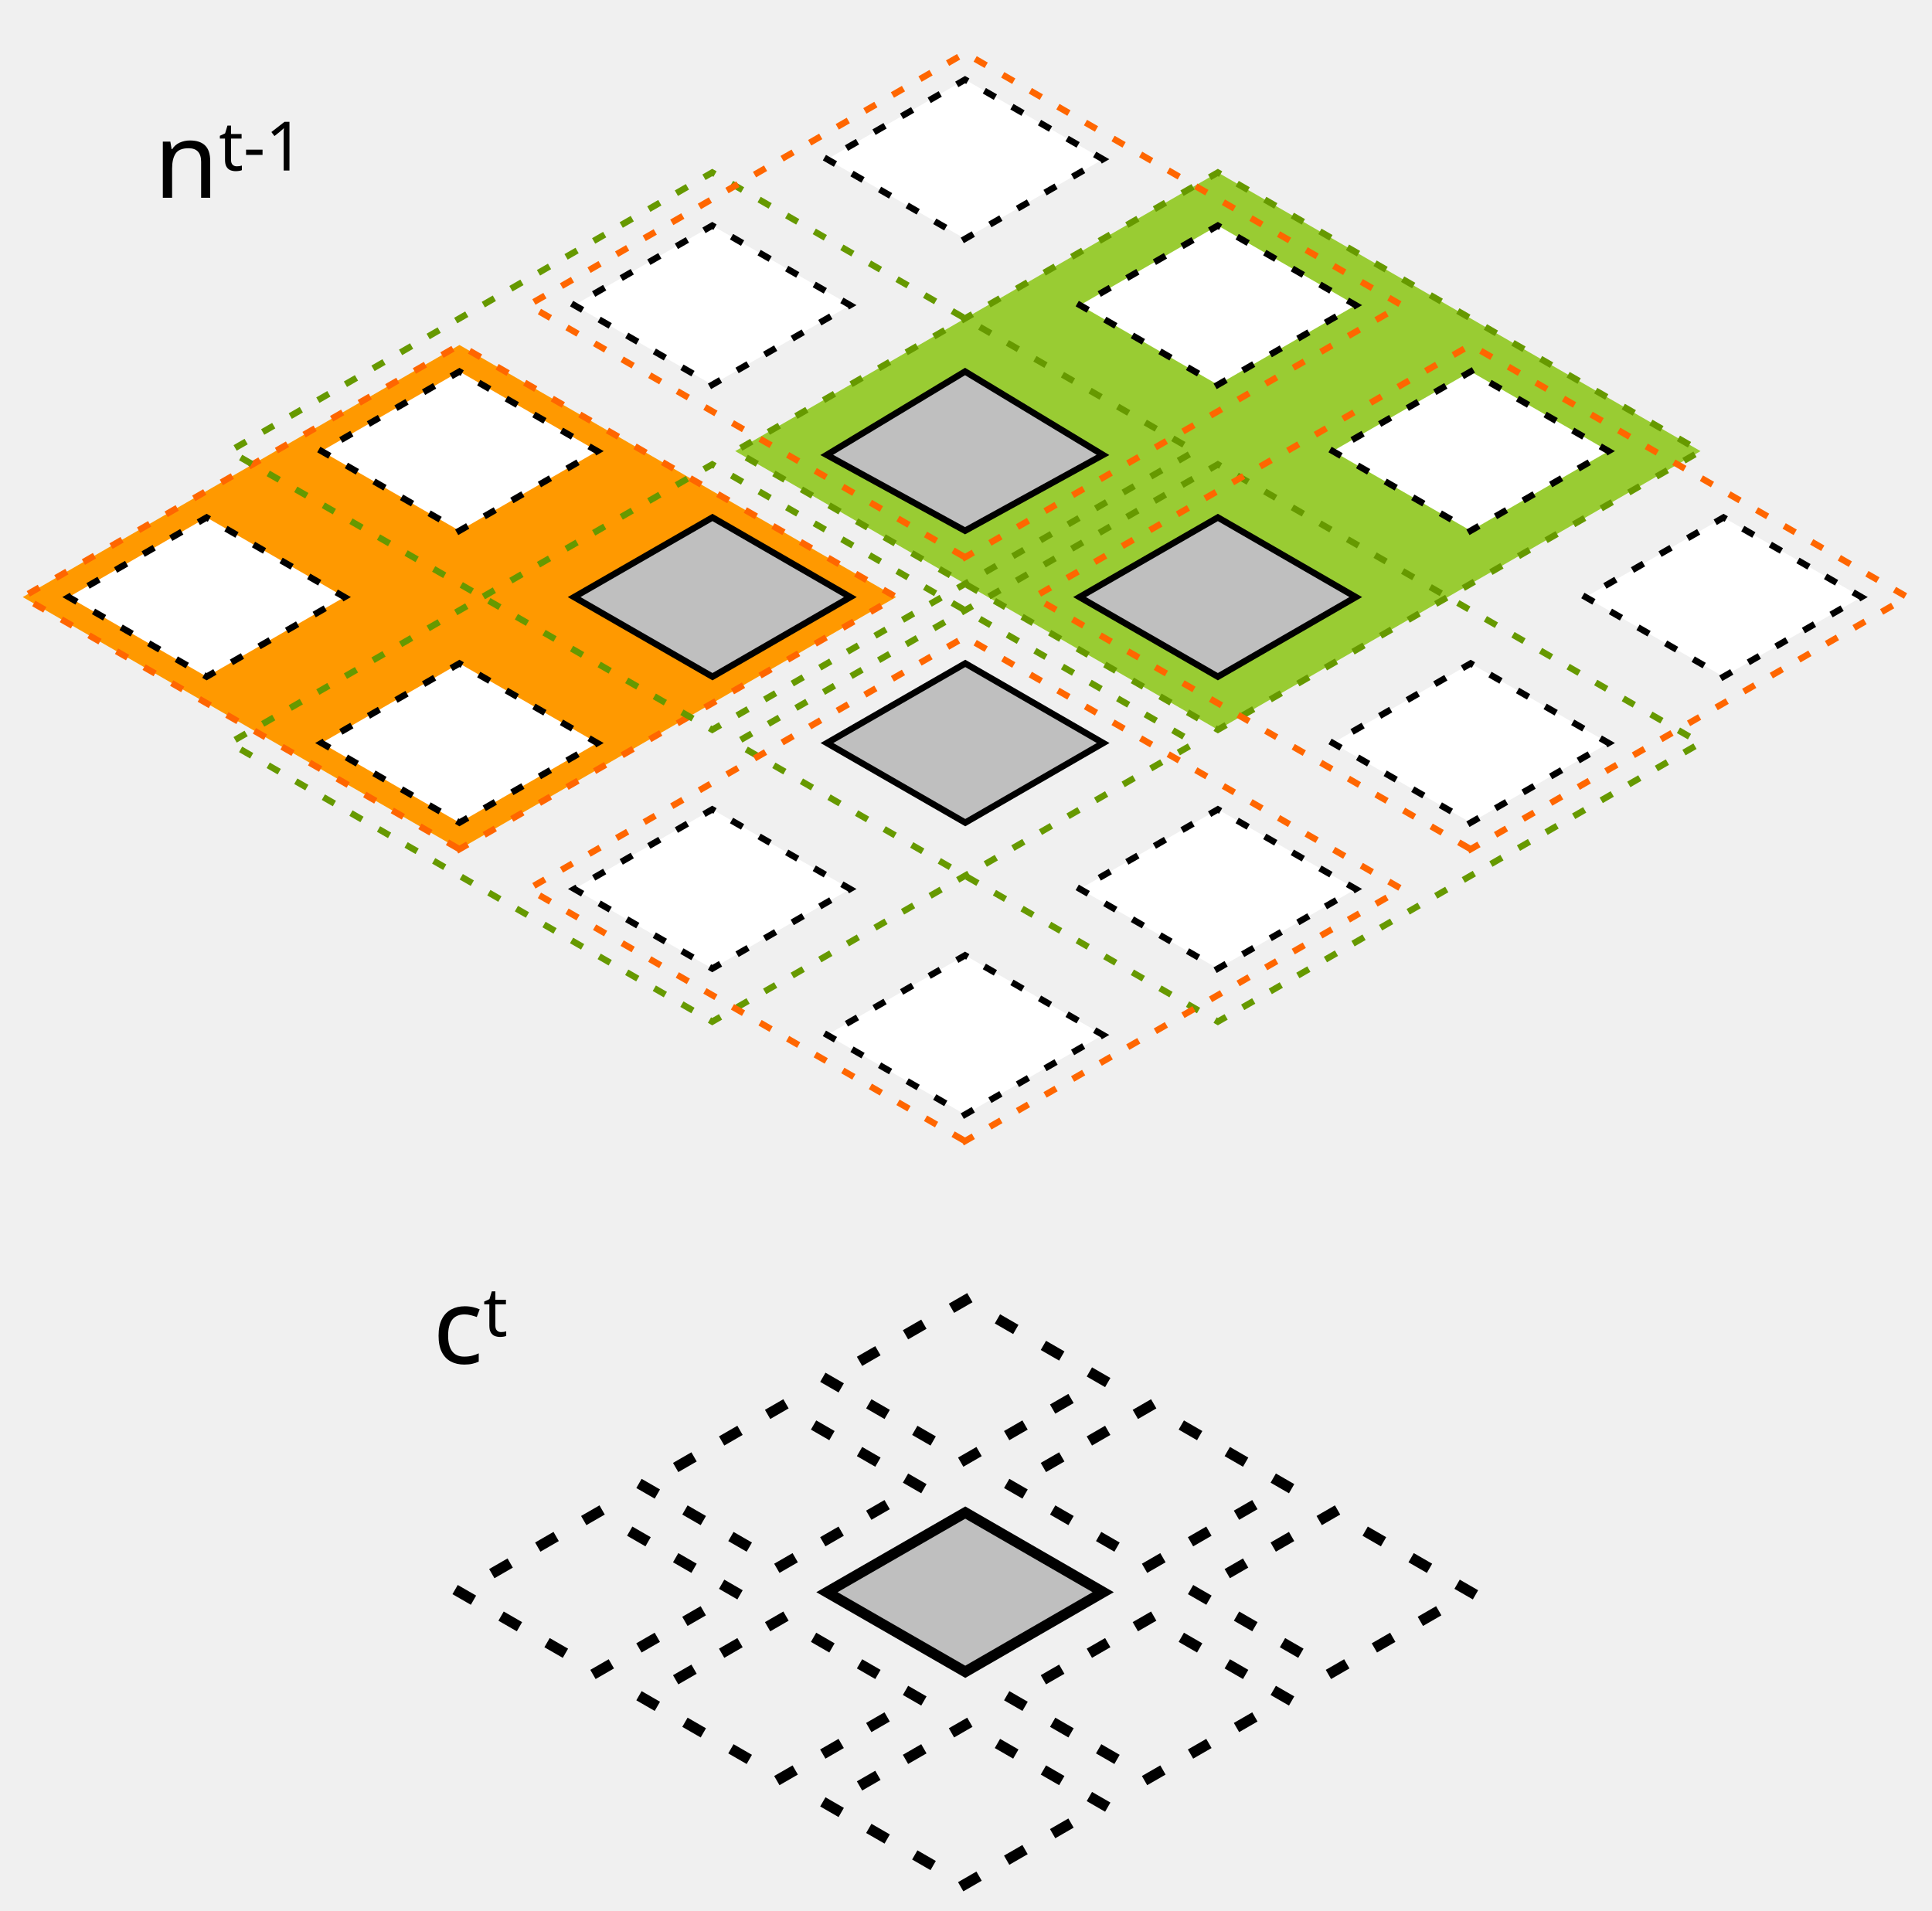
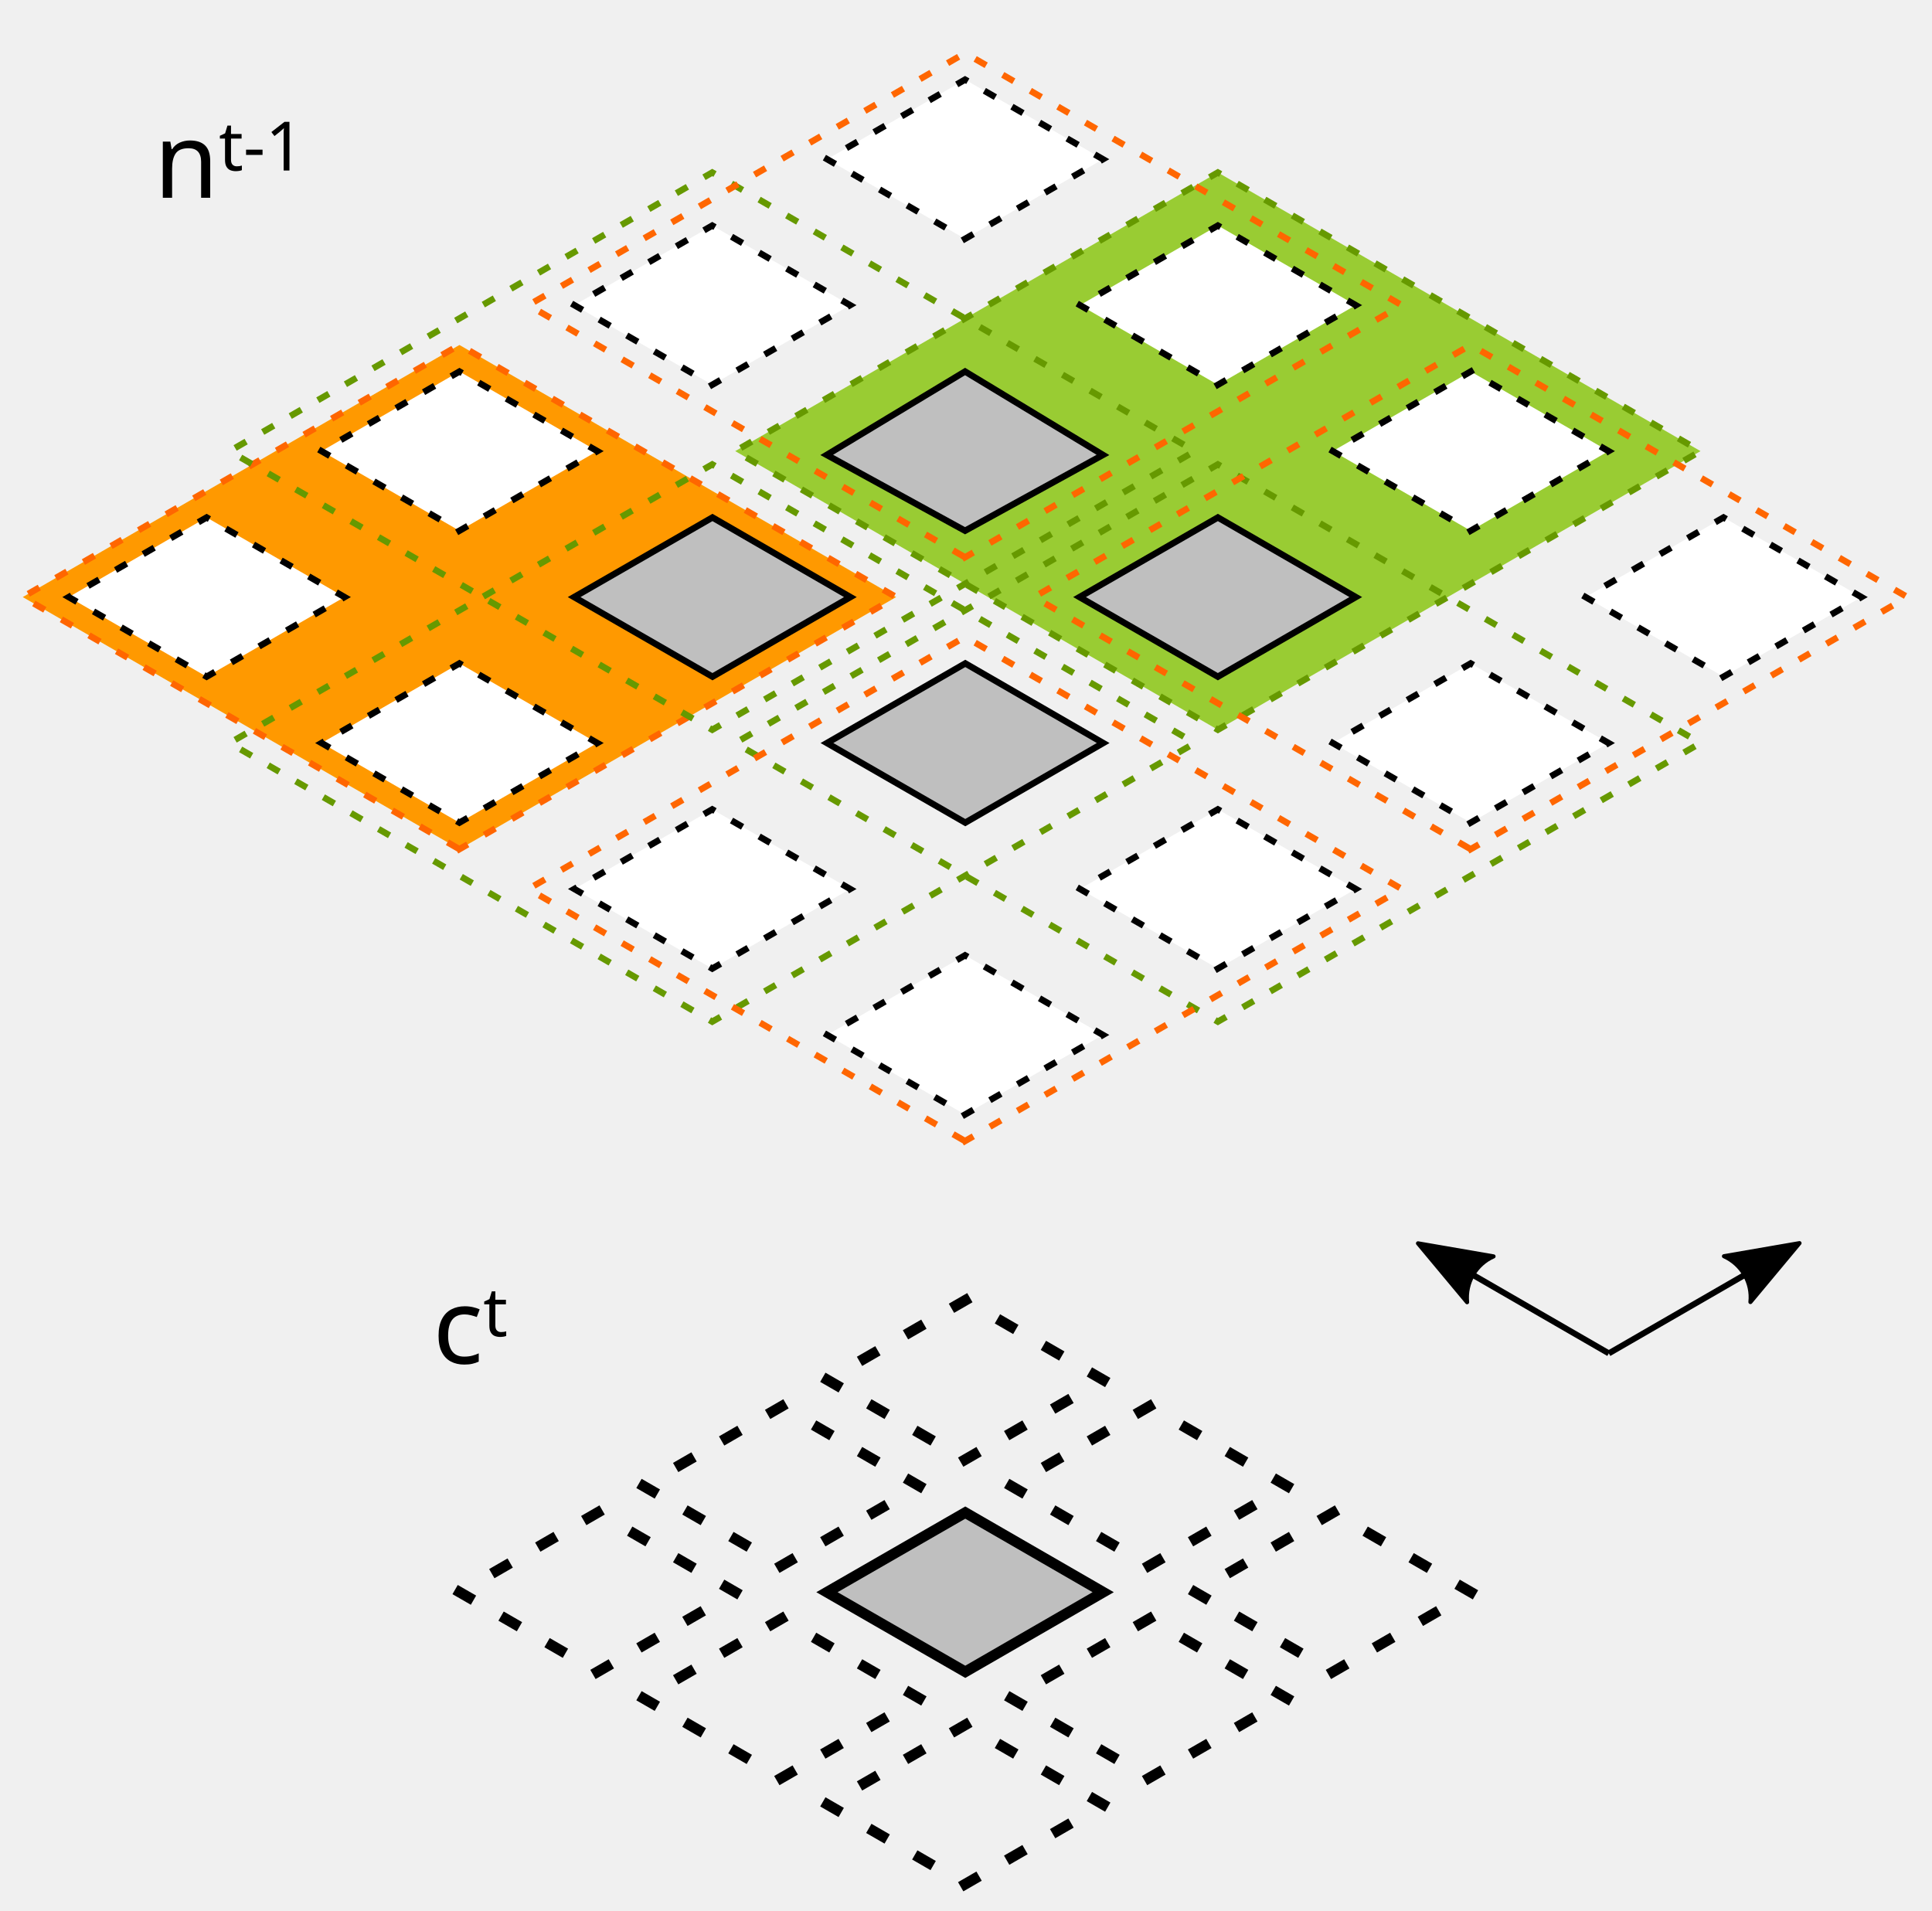
<svg xmlns="http://www.w3.org/2000/svg" width="91mm" height="90mm" viewBox="0 0 322.441 318.898" id="svg4174" version="1.1">
  <defs id="defs4176">
    <marker orient="auto" refY="0" refX="0" id="Arrow2Lend-0" style="overflow:visible">
      <path id="path4451-8" style="fill:#000000;fill-opacity:1;fill-rule:evenodd;stroke:#000000;stroke-width:0.625;stroke-linejoin:round;stroke-opacity:1" d="M 8.719,4.034 -2.207,0.016 8.719,-4.002 c -1.745,2.372 -1.735,5.617 -6e-7,8.035 z" transform="matrix(-1.1,0,0,-1.1,-1.1,0)" />
    </marker>
    <marker orient="auto" refY="0" refX="0" id="Arrow2Lend" style="overflow:visible">
      <path id="path4451" style="fill:#000000;fill-opacity:1;fill-rule:evenodd;stroke:#000000;stroke-width:0.625;stroke-linejoin:round;stroke-opacity:1" d="M 8.719,4.034 -2.207,0.016 8.719,-4.002 c -1.745,2.372 -1.735,5.617 -6e-7,8.035 z" transform="matrix(-1.1,0,0,-1.1,-1.1,0)" />
+     </marker>
+     <marker orient="auto" refY="0" refX="0" id="Arrow2Mend-2-6-1" style="overflow:visible">
+       <path id="path4450-84-2-3" style="fill:#669900;fill-opacity:1;fill-rule:evenodd;stroke:#669900;stroke-width:0.625;stroke-linejoin:round;stroke-opacity:1" d="M 8.719,4.034 -2.207,0.016 8.719,-4.002 c -1.745,2.372 -1.735,5.617 -6e-7,8.035 z" transform="scale(-0.6,-0.6)" />
+     </marker>
+     <marker orient="auto" refY="0" refX="0" id="Arrow2Mend-2-6-1-4" style="overflow:visible">
+       <path id="path4450-84-2-3-6" style="fill:#669900;fill-opacity:1;fill-rule:evenodd;stroke:#669900;stroke-width:0.625;stroke-linejoin:round;stroke-opacity:1" d="M 8.719,4.034 -2.207,0.016 8.719,-4.002 c -1.745,2.372 -1.735,5.617 -6e-7,8.035 z" transform="scale(-0.6,-0.6)" />
+     </marker>
+     <marker orient="auto" refY="0" refX="0" id="Arrow2Mend-2-6-1-47" style="overflow:visible">
+       <path id="path4450-84-2-3-7" style="fill:#669900;fill-opacity:1;fill-rule:evenodd;stroke:#669900;stroke-width:0.625;stroke-linejoin:round;stroke-opacity:1" d="M 8.719,4.034 -2.207,0.016 8.719,-4.002 c -1.745,2.372 -1.735,5.617 -6e-7,8.035 z" transform="scale(-0.6,-0.6)" />
+     </marker>
+     <marker orient="auto" refY="0" refX="0" id="Arrow2Mend-2-6-1-9" style="overflow:visible">
+       <path id="path4450-84-2-3-3" style="fill:#669900;fill-opacity:1;fill-rule:evenodd;stroke:#669900;stroke-width:0.625;stroke-linejoin:round;stroke-opacity:1" d="M 8.719,4.034 -2.207,0.016 8.719,-4.002 c -1.745,2.372 -1.735,5.617 -6e-7,8.035 z" transform="scale(-0.6,-0.6)" />
+     </marker>
+     <marker orient="auto" refY="0" refX="0" id="Arrow2Mend-2-6-1-4-5" style="overflow:visible">
+       <path id="path4450-84-2-3-6-1" style="fill:#669900;fill-opacity:1;fill-rule:evenodd;stroke:#669900;stroke-width:0.625;stroke-linejoin:round;stroke-opacity:1" d="M 8.719,4.034 -2.207,0.016 8.719,-4.002 c -1.745,2.372 -1.735,5.617 -6e-7,8.035 z" transform="scale(-0.6,-0.6)" />
+     </marker>
+     <marker orient="auto" refY="0" refX="0" id="Arrow2Mend-2-6-1-4-5-6" style="overflow:visible">
+       <path id="path4450-84-2-3-6-1-2" style="fill:#669900;fill-opacity:1;fill-rule:evenodd;stroke:#669900;stroke-width:0.625;stroke-linejoin:round;stroke-opacity:1" d="M 8.719,4.034 -2.207,0.016 8.719,-4.002 c -1.745,2.372 -1.735,5.617 -6e-7,8.035 z" transform="scale(-0.6,-0.6)" />
+     </marker>
+     <marker orient="auto" refY="0" refX="0" id="Arrow2Mend-2-6-1-4-5-1" style="overflow:visible">
+       <path id="path4450-84-2-3-6-1-3" style="fill:#669900;fill-opacity:1;fill-rule:evenodd;stroke:#669900;stroke-width:0.625;stroke-linejoin:round;stroke-opacity:1" d="M 8.719,4.034 -2.207,0.016 8.719,-4.002 c -1.745,2.372 -1.735,5.617 -6e-7,8.035 z" transform="scale(-0.6,-0.6)" />
+     </marker>
+     <marker orient="auto" refY="0" refX="0" id="Arrow2Mend-2-6-1-4-5-69" style="overflow:visible">
+       <path id="path4450-84-2-3-6-1-33" style="fill:#669900;fill-opacity:1;fill-rule:evenodd;stroke:#669900;stroke-width:0.625;stroke-linejoin:round;stroke-opacity:1" d="M 8.719,4.034 -2.207,0.016 8.719,-4.002 c -1.745,2.372 -1.735,5.617 -6e-7,8.035 z" transform="scale(-0.6,-0.6)" />
+     </marker>
+     <marker orient="auto" refY="0" refX="0" id="Arrow2Mend-2-6-1-4-5-9" style="overflow:visible">
+       <path id="path4450-84-2-3-6-1-6" style="fill:#669900;fill-opacity:1;fill-rule:evenodd;stroke:#669900;stroke-width:0.625;stroke-linejoin:round;stroke-opacity:1" d="M 8.719,4.034 -2.207,0.016 8.719,-4.002 c -1.745,2.372 -1.735,5.617 -6e-7,8.035 z" transform="scale(-0.6,-0.6)" />
+     </marker>
+     <marker orient="auto" refY="0" refX="0" id="Arrow2Mend-2-6-1-4-5-9-1" style="overflow:visible">
+       <path id="path4450-84-2-3-6-1-6-8" style="fill:#669900;fill-opacity:1;fill-rule:evenodd;stroke:#669900;stroke-width:0.625;stroke-linejoin:round;stroke-opacity:1" d="M 8.719,4.034 -2.207,0.016 8.719,-4.002 c -1.745,2.372 -1.735,5.617 -6e-7,8.035 z" transform="scale(-0.6,-0.6)" />
+     </marker>
+     <marker orient="auto" refY="0" refX="0" id="Arrow2Mend-2-6-1-4-5-9-3" style="overflow:visible">
+       <path id="path4450-84-2-3-6-1-6-86" style="fill:#669900;fill-opacity:1;fill-rule:evenodd;stroke:#669900;stroke-width:0.625;stroke-linejoin:round;stroke-opacity:1" d="M 8.719,4.034 -2.207,0.016 8.719,-4.002 c -1.745,2.372 -1.735,5.617 -6e-7,8.035 z" transform="scale(-0.6,-0.6)" />
+     </marker>
+     <marker orient="auto" refY="0" refX="0" id="Arrow2Mend-2-6-1-4-5-9-8" style="overflow:visible">
+       <path id="path4450-84-2-3-6-1-6-89" style="fill:#669900;fill-opacity:1;fill-rule:evenodd;stroke:#669900;stroke-width:0.625;stroke-linejoin:round;stroke-opacity:1" d="M 8.719,4.034 -2.207,0.016 8.719,-4.002 c -1.745,2.372 -1.735,5.617 -6e-7,8.035 z" transform="scale(-0.6,-0.6)" />
+     </marker>
+     <marker orient="auto" refY="0" refX="0" id="Arrow2Mend-2-6-1-4-5-9-0" style="overflow:visible">
+       <path id="path4450-84-2-3-6-1-6-9" style="fill:#669900;fill-opacity:1;fill-rule:evenodd;stroke:#669900;stroke-width:0.625;stroke-linejoin:round;stroke-opacity:1" d="M 8.719,4.034 -2.207,0.016 8.719,-4.002 c -1.745,2.372 -1.735,5.617 -6e-7,8.035 z" transform="scale(-0.6,-0.6)" />
+     </marker>
+     <marker orient="auto" refY="0" refX="0" id="Arrow2Mend-2-6-1-4-5-4" style="overflow:visible">
+       <path id="path4450-84-2-3-6-1-8" style="fill:#669900;fill-opacity:1;fill-rule:evenodd;stroke:#669900;stroke-width:0.625;stroke-linejoin:round;stroke-opacity:1" d="M 8.719,4.034 -2.207,0.016 8.719,-4.002 c -1.745,2.372 -1.735,5.617 -6e-7,8.035 z" transform="scale(-0.6,-0.6)" />
+     </marker>
+     <marker orient="auto" refY="0" refX="0" id="Arrow2Mend-2-6-1-4-5-4-4" style="overflow:visible">
+       <path id="path4450-84-2-3-6-1-8-6" style="fill:#669900;fill-opacity:1;fill-rule:evenodd;stroke:#669900;stroke-width:0.625;stroke-linejoin:round;stroke-opacity:1" d="M 8.719,4.034 -2.207,0.016 8.719,-4.002 c -1.745,2.372 -1.735,5.617 -6e-7,8.035 z" transform="scale(-0.6,-0.6)" />
+     </marker>
+     <marker orient="auto" refY="0" refX="0" id="Arrow2Mend-2-6-1-4-5-4-6" style="overflow:visible">
+       <path id="path4450-84-2-3-6-1-8-2" style="fill:#669900;fill-opacity:1;fill-rule:evenodd;stroke:#669900;stroke-width:0.625;stroke-linejoin:round;stroke-opacity:1" d="M 8.719,4.034 -2.207,0.016 8.719,-4.002 c -1.745,2.372 -1.735,5.617 -6e-7,8.035 z" transform="scale(-0.6,-0.6)" />
+     </marker>
+     <marker orient="auto" refY="0" refX="0" id="Arrow2Mend-2-6-1-4-5-4-1" style="overflow:visible">
+       <path id="path4450-84-2-3-6-1-8-3" style="fill:#669900;fill-opacity:1;fill-rule:evenodd;stroke:#669900;stroke-width:0.625;stroke-linejoin:round;stroke-opacity:1" d="M 8.719,4.034 -2.207,0.016 8.719,-4.002 c -1.745,2.372 -1.735,5.617 -6e-7,8.035 z" transform="scale(-0.6,-0.6)" />
+     </marker>
+     <marker orient="auto" refY="0" refX="0" id="Arrow2Lend-9" style="overflow:visible">
+       <path id="path4451-0" style="fill:#000000;fill-opacity:1;fill-rule:evenodd;stroke:#000000;stroke-width:0.625;stroke-linejoin:round;stroke-opacity:1" d="M 8.719,4.034 -2.207,0.016 8.719,-4.002 c -1.745,2.372 -1.735,5.617 -6e-7,8.035 z" transform="matrix(-1.1,0,0,-1.1,-1.1,0)" />
+     </marker>
+     <marker orient="auto" refY="0" refX="0" id="Arrow2Lend-0-9" style="overflow:visible">
+       <path id="path4451-8-3" style="fill:#000000;fill-opacity:1;fill-rule:evenodd;stroke:#000000;stroke-width:0.625;stroke-linejoin:round;stroke-opacity:1" d="M 8.719,4.034 -2.207,0.016 8.719,-4.002 c -1.745,2.372 -1.735,5.617 -6e-7,8.035 z" transform="matrix(-1.1,0,0,-1.1,-1.1,0)" />
    </marker>
  </defs>
  <g id="layer1" transform="translate(0,-733.4646)">
    <path style="fill:#99cc33;fill-rule:evenodd;stroke:#669900;stroke-width:1.063;stroke-linecap:square;stroke-linejoin:miter;stroke-miterlimit:4;stroke-dasharray:1.063, 4.252;stroke-dashoffset:0;stroke-opacity:1" d="m 203.256,855.266 80.551,-46.506 -80.551,-46.506 -80.551,46.506 z" id="path4243-3-2-91-88-5-7-3-28-3-81-4-2-7-7" />
    <flowRoot xml:space="preserve" id="flowRoot4207" style="font-style:normal;font-weight:normal;font-size:40px;line-height:125%;font-family:sans-serif;text-align:center;letter-spacing:0px;word-spacing:0px;writing-mode:lr-tb;text-anchor:middle;fill:#000000;fill-opacity:1;stroke:none;stroke-width:1px;stroke-linecap:butt;stroke-linejoin:miter;stroke-opacity:1" transform="translate(65.20764,73.0807)">
      <flowRegion id="flowRegion4209">
        <rect id="rect4211" width="70.866" height="70.866" x="212.598" y="910.63" />
      </flowRegion>
      <flowPara id="flowPara4213" />
    </flowRoot>
    <flowRoot xml:space="preserve" id="flowRoot4233" style="font-style:normal;font-weight:normal;font-size:15px;line-height:125%;font-family:sans-serif;text-align:center;letter-spacing:0px;word-spacing:0px;writing-mode:lr-tb;text-anchor:middle;fill:#000000;fill-opacity:1;stroke:none;stroke-width:1px;stroke-linecap:butt;stroke-linejoin:miter;stroke-opacity:1" transform="translate(65.20764,73.0807)">
      <flowRegion id="flowRegion4235">
        <rect id="rect4237" width="106.299" height="70.866" x="212.598" y="839.764" style="font-size:15px" />
      </flowRegion>
      <flowPara id="flowPara4239" />
    </flowRoot>
    <flowRoot xml:space="preserve" id="flowRoot4245" style="font-style:normal;font-weight:normal;font-size:15px;line-height:125%;font-family:sans-serif;text-align:center;letter-spacing:0px;word-spacing:0px;writing-mode:lr-tb;text-anchor:middle;fill:#000000;fill-opacity:1;stroke:none;stroke-width:1px;stroke-linecap:butt;stroke-linejoin:miter;stroke-opacity:1" transform="translate(65.20764,73.0807)">
      <flowRegion id="flowRegion4247">
        <rect id="rect4249" width="92.058" height="88.583" x="245.488" y="839.764" style="font-size:15px" />
      </flowRegion>
      <flowPara id="flowPara4251" />
    </flowRoot>
    <g id="g4385" transform="translate(95.89358,-121.8012)">
      <g id="g4861-94" transform="translate(-337.5453,17.71654)" />
-     </g>
-     <path style="fill:none;fill-rule:evenodd;stroke:#000000;stroke-width:1px;stroke-linecap:butt;stroke-linejoin:miter;stroke-opacity:1" d="m 402.753,1205.167 c 7.671,4.429 7.671,4.429 38.357,-13.287 7.671,-4.429 15.343,-8.858 23.014,-4.429 -7.671,-4.429 0,-8.858 7.671,-13.287 30.686,-17.717 30.686,-17.717 23.014,-22.146" id="path4438" />
-     <path style="fill:none;fill-rule:evenodd;stroke:#000000;stroke-width:1px;stroke-linecap:butt;stroke-linejoin:miter;stroke-opacity:1" d="m 157.265,1187.451 c -7.671,4.429 -7.671,4.429 -38.357,-13.287 -7.671,-4.429 -15.343,-8.858 -23.014,-4.429 7.671,-4.429 0,-8.858 -7.671,-13.287 -30.686,-17.716 -30.686,-17.716 -23.014,-22.146" id="path4438-9" />
-     <flowRoot xml:space="preserve" id="flowRoot4253-18-58-07-8-9" style="font-style:normal;font-weight:normal;font-size:40px;line-height:125%;font-family:sans-serif;text-align:center;letter-spacing:0px;word-spacing:0px;writing-mode:lr-tb;text-anchor:middle;fill:#000000;fill-opacity:1;stroke:none;stroke-width:1px;stroke-linecap:butt;stroke-linejoin:miter;stroke-opacity:1" transform="matrix(0.8660254,-0.5,1,0.5773503,-560.0342,838.7545)">
-       <flowRegion id="flowRegion4255-964-6-5-6-35">
-         <rect id="rect4257-33-2-870-8-70" width="61.372" height="35.433" x="214.802" y="822.047" />
-       </flowRegion>
-       <flowPara id="flowPara4259-38-84-4-38-81" style="font-size:15px">M<flowSpan style="font-size:65%;baseline-shift:sub" id="flowSpan4471">x</flowSpan>
-       </flowPara>
-     </flowRoot>
-     <flowRoot xml:space="preserve" id="flowRoot4253-18-58-07-8-9-6" style="font-style:normal;font-weight:normal;font-size:40px;line-height:125%;font-family:sans-serif;text-align:center;letter-spacing:0px;word-spacing:0px;writing-mode:lr-tb;text-anchor:middle;fill:#000000;fill-opacity:1;stroke:none;stroke-width:1px;stroke-linecap:butt;stroke-linejoin:miter;stroke-opacity:1" transform="matrix(0.8660254,-0.5,1,0.5773503,-958.9514,821.038)">
-       <flowRegion id="flowRegion4255-964-6-5-6-35-2">
-         <rect id="rect4257-33-2-870-8-70-1" width="61.372" height="35.433" x="214.802" y="822.047" />
-       </flowRegion>
-       <flowPara id="flowPara4259-38-84-4-38-81-7" style="font-size:15px">M<flowSpan style="font-size:65%;baseline-shift:sub" id="flowSpan4471-8">y</flowSpan>
-       </flowPara>
-     </flowRoot>
-     <g id="g4400" transform="translate(-256.9947,675.4429)">
-       <path id="path4424" d="m 537.004,512.008 c 30.686,-17.717 30.686,-17.717 30.686,-17.717" style="fill:none;fill-rule:evenodd;stroke:#000000;stroke-width:0.999;stroke-linecap:butt;stroke-linejoin:miter;stroke-miterlimit:4;stroke-dasharray:none;stroke-opacity:1;marker-end:url(#Arrow2Lend)" />
-       <path id="path4424-8" d="M 537.004,512.008 506.318,494.291" style="fill:none;fill-rule:evenodd;stroke:#000000;stroke-width:0.999;stroke-linecap:butt;stroke-linejoin:miter;stroke-miterlimit:4;stroke-dasharray:none;stroke-opacity:1;marker-end:url(#Arrow2Lend-0)" />
-       <flowRoot transform="matrix(0.8660254,-0.5,1,0.5773503,-466.9056,142.44)" style="font-style:normal;font-weight:normal;font-size:40px;line-height:125%;font-family:sans-serif;text-align:center;letter-spacing:0px;word-spacing:0px;writing-mode:lr-tb;text-anchor:middle;fill:#000000;fill-opacity:1;stroke:none;stroke-width:1px;stroke-linecap:butt;stroke-linejoin:miter;stroke-opacity:1" id="flowRoot4253-18-58-07-8-9-5" xml:space="preserve">
-         <flowRegion id="flowRegion4255-964-6-5-6-35-7">
-           <rect y="822.047" x="214.802" height="35.433" width="61.372" id="rect4257-33-2-870-8-70-4" />
-         </flowRegion>
-         <flowPara style="font-size:15px" id="flowPara4259-38-84-4-38-81-1">X<flowSpan id="flowSpan4471-85" style="font-size:65%;baseline-shift:sub" />
-         </flowPara>
-       </flowRoot>
-       <flowRoot transform="matrix(0.8660254,-0.5,1,0.5773503,-547.3188,142.44)" style="font-style:normal;font-weight:normal;font-size:40px;line-height:125%;font-family:sans-serif;text-align:center;letter-spacing:0px;word-spacing:0px;writing-mode:lr-tb;text-anchor:middle;fill:#000000;fill-opacity:1;stroke:none;stroke-width:1px;stroke-linecap:butt;stroke-linejoin:miter;stroke-opacity:1" id="flowRoot4253-18-58-07-8-9-5-9" xml:space="preserve">
-         <flowRegion id="flowRegion4255-964-6-5-6-35-7-7">
-           <rect y="822.047" x="214.802" height="35.433" width="61.372" id="rect4257-33-2-870-8-70-4-5" />
-         </flowRegion>
-         <flowPara style="font-size:15px" id="flowPara4259-38-84-4-38-81-1-3">Y</flowPara>
-       </flowRoot>
    </g>
    <path style="fill:#bfbfbf;fill-opacity:1;fill-rule:evenodd;stroke:#000000;stroke-width:1.772;stroke-linecap:square;stroke-linejoin:miter;stroke-miterlimit:4;stroke-dasharray:none;stroke-dashoffset:0;stroke-opacity:1" d="m 161.101,1012.5 23.014,-13.287 -23.014,-13.287 -23.087,13.287 z" id="path4243-3-2-91-88-5-7-05-0-1-9" />
    <path style="fill:#ff9900;fill-rule:evenodd;stroke:#ff6600;stroke-width:1.063;stroke-linecap:square;stroke-linejoin:miter;stroke-miterlimit:4;stroke-dasharray:1.063, 4.252;stroke-dashoffset:0;stroke-opacity:1" d="M 76.677,875.197 149.556,833.12 76.677,791.043 3.798,833.12 Z" id="path4243-3-2-91-88-5-7-3-28-3-81-4-2-7" />
    <path style="fill:none;fill-rule:evenodd;stroke:#000000;stroke-width:1.772;stroke-linecap:square;stroke-linejoin:miter;stroke-miterlimit:4;stroke-dasharray:1.772, 7.087;stroke-dashoffset:0;stroke-opacity:1" d="m 161.101,977.067 23.014,-13.287 -23.014,-13.287 -23.014,13.287 z" id="path4243-3-2-91-88-5-7-3-28-3-81-4-5-7" />
    <path style="fill:none;fill-rule:evenodd;stroke:#000000;stroke-width:1.772;stroke-linecap:square;stroke-linejoin:miter;stroke-miterlimit:4;stroke-dasharray:1.772, 7.087;stroke-dashoffset:0;stroke-opacity:1" d="m 191.787,994.784 23.014,-13.287 -23.014,-13.287 -23.014,13.287 z" id="path4243-3-2-91-88-5-7-3-28-3-81-4-5-7-7" />
    <path style="fill:none;fill-rule:evenodd;stroke:#000000;stroke-width:1.772;stroke-linecap:square;stroke-linejoin:miter;stroke-miterlimit:4;stroke-dasharray:1.772, 7.087;stroke-dashoffset:0;stroke-opacity:1" d="m 222.473,1012.5 23.014,-13.287 -23.014,-13.287 -23.014,13.287 z" id="path4243-3-2-91-88-5-7-3-28-3-81-4-5-7-5" />
    <path style="fill:none;fill-rule:evenodd;stroke:#000000;stroke-width:1.772;stroke-linecap:square;stroke-linejoin:miter;stroke-miterlimit:4;stroke-dasharray:1.772, 7.087;stroke-dashoffset:0;stroke-opacity:1" d="m 161.101,1047.933 23.014,-13.287 -23.014,-13.287 -23.014,13.287 z" id="path4243-3-2-91-88-5-7-3-28-3-81-4-5-7-4" />
    <path style="fill:none;fill-rule:evenodd;stroke:#000000;stroke-width:1.772;stroke-linecap:square;stroke-linejoin:miter;stroke-miterlimit:4;stroke-dasharray:1.772, 7.087;stroke-dashoffset:0;stroke-opacity:1" d="m 130.415,1030.217 23.014,-13.287 -23.014,-13.287 -23.014,13.287 z" id="path4243-3-2-91-88-5-7-3-28-3-81-4-5-7-8" />
    <path style="fill:none;fill-rule:evenodd;stroke:#000000;stroke-width:1.772;stroke-linecap:square;stroke-linejoin:miter;stroke-miterlimit:4;stroke-dasharray:1.772, 7.087;stroke-dashoffset:0;stroke-opacity:1" d="m 99.729,1012.5 23.014,-13.287 -23.014,-13.287 -23.014,13.287 z" id="path4243-3-2-91-88-5-7-3-28-3-81-4-5-7-1" />
    <path style="fill:none;fill-rule:evenodd;stroke:#000000;stroke-width:1.772;stroke-linecap:square;stroke-linejoin:miter;stroke-miterlimit:4;stroke-dasharray:1.772, 7.087;stroke-dashoffset:0;stroke-opacity:1" d="m 130.415,994.784 23.014,-13.287 -23.014,-13.287 -23.014,13.287 z" id="path4243-3-2-91-88-5-7-3-28-3-81-4-5-7-2" />
    <path style="fill:none;fill-rule:evenodd;stroke:#000000;stroke-width:1.772;stroke-linecap:square;stroke-linejoin:miter;stroke-miterlimit:4;stroke-dasharray:1.772, 7.087;stroke-dashoffset:0;stroke-opacity:1" d="m 191.787,1030.217 23.014,-13.287 -23.014,-13.287 -23.014,13.287 z" id="path4243-3-2-91-88-5-7-3-28-3-81-4-5-7-89" />
    <path style="fill:#bfbfbf;fill-opacity:1;fill-rule:evenodd;stroke:#000000;stroke-width:1.063;stroke-linecap:square;stroke-linejoin:miter;stroke-miterlimit:4;stroke-dasharray:none;stroke-dashoffset:0;stroke-opacity:1" d="m 161.1,870.768 23.014,-13.287 -23.014,-13.287 -23.087,13.287 z" id="path4243-3-2-91-88-5-7-05-0-1-9-6" />
    <path style="fill:#bfbfbf;fill-opacity:1;fill-rule:evenodd;stroke:#000000;stroke-width:1.063;stroke-linecap:square;stroke-linejoin:miter;stroke-miterlimit:4;stroke-dasharray:none;stroke-dashoffset:0;stroke-opacity:1" d="m 118.907,846.408 23.014,-13.287 -23.014,-13.287 -23.086,13.287 z" id="path4243-3-2-91-88-5-7-05-0-1-9-6-8" />
    <path style="fill:#bfbfbf;fill-opacity:1;fill-rule:evenodd;stroke:#000000;stroke-width:1.063;stroke-linecap:square;stroke-linejoin:miter;stroke-miterlimit:4;stroke-dasharray:none;stroke-dashoffset:0;stroke-opacity:1" d="m 161.063,822.047 23.014,-12.654 -23.014,-13.921 -23.087,13.921 z" id="path4243-3-2-91-88-5-7-05-0-1-9-6-0" />
    <path style="fill:#bfbfbf;fill-opacity:1;fill-rule:evenodd;stroke:#000000;stroke-width:1.063;stroke-linecap:square;stroke-linejoin:miter;stroke-miterlimit:4;stroke-dasharray:none;stroke-dashoffset:0;stroke-opacity:1" d="m 203.256,846.408 23.014,-13.287 -23.014,-13.287 -23.087,13.287 z" id="path4243-3-2-91-88-5-7-05-0-1-9-6-2" />
    <path style="fill:#ffffff;fill-rule:evenodd;stroke:#000000;stroke-width:1.063;stroke-linecap:square;stroke-linejoin:miter;stroke-miterlimit:4;stroke-dasharray:1.063, 4.252;stroke-dashoffset:0;stroke-opacity:1" d="m 203.256,797.687 23.014,-13.287 -23.014,-13.287 -23.014,13.287 z" id="path4243-3-2-91-88-5-7-3-28-3-81-4-5-7-3-1" />
    <path style="fill:#ffffff;fill-rule:evenodd;stroke:#000000;stroke-width:1.063;stroke-linecap:square;stroke-linejoin:miter;stroke-miterlimit:4;stroke-dasharray:1.063, 4.252;stroke-dashoffset:0;stroke-opacity:1" d="m 245.449,822.047 23.014,-13.287 -23.014,-13.287 -23.014,13.287 z" id="path4243-3-2-91-88-5-7-3-28-3-81-4-5-7-3-0" />
    <path style="fill:#ffffff;fill-rule:evenodd;stroke:#000000;stroke-width:1.063;stroke-linecap:square;stroke-linejoin:miter;stroke-miterlimit:4;stroke-dasharray:1.063, 4.252;stroke-dashoffset:0;stroke-opacity:1" d="m 118.87,797.687 23.014,-13.287 -23.014,-13.287 -23.014,13.287 z" id="path4243-3-2-91-88-5-7-3-28-3-81-4-5-7-3-5" />
    <path style="fill:#ffffff;fill-rule:evenodd;stroke:#000000;stroke-width:1.063;stroke-linecap:square;stroke-linejoin:miter;stroke-miterlimit:4;stroke-dasharray:1.063, 4.252;stroke-dashoffset:0;stroke-opacity:1" d="m 161.063,773.327 23.014,-13.287 -23.014,-13.287 -23.014,13.287 z" id="path4243-3-2-91-88-5-7-3-28-3-81-4-5-7-3-11" />
    <path style="fill:#ffffff;fill-rule:evenodd;stroke:#000000;stroke-width:1.063;stroke-linecap:square;stroke-linejoin:miter;stroke-miterlimit:4;stroke-dasharray:1.063, 4.252;stroke-dashoffset:0;stroke-opacity:1" d="m 287.643,846.408 23.014,-13.287 -23.014,-13.287 -23.014,13.287 z" id="path4243-3-2-91-88-5-7-3-28-3-81-4-5-7-3-08" />
    <path style="fill:#ffffff;fill-rule:evenodd;stroke:#000000;stroke-width:1.063;stroke-linecap:square;stroke-linejoin:miter;stroke-miterlimit:4;stroke-dasharray:1.063, 4.252;stroke-dashoffset:0;stroke-opacity:1" d="m 245.449,870.768 23.014,-13.287 -23.014,-13.287 -23.014,13.287 z" id="path4243-3-2-91-88-5-7-3-28-3-81-4-5-7-3-50" />
    <path style="fill:#ffffff;fill-rule:evenodd;stroke:#000000;stroke-width:1.063;stroke-linecap:square;stroke-linejoin:miter;stroke-miterlimit:4;stroke-dasharray:1.063, 4.252;stroke-dashoffset:0;stroke-opacity:1" d="m 203.256,895.128 23.014,-13.287 -23.014,-13.287 -23.014,13.287 z" id="path4243-3-2-91-88-5-7-3-28-3-81-4-5-7-3-6" />
    <path style="fill:#ffffff;fill-rule:evenodd;stroke:#000000;stroke-width:1.063;stroke-linecap:square;stroke-linejoin:miter;stroke-miterlimit:4;stroke-dasharray:1.063, 4.252;stroke-dashoffset:0;stroke-opacity:1" d="m 161.063,919.488 23.014,-13.287 -23.014,-13.287 -23.014,13.287 z" id="path4243-3-2-91-88-5-7-3-28-3-81-4-5-7-3-4" />
    <path style="fill:#ffffff;fill-rule:evenodd;stroke:#000000;stroke-width:1.063;stroke-linecap:square;stroke-linejoin:miter;stroke-miterlimit:4;stroke-dasharray:1.063, 4.252;stroke-dashoffset:0;stroke-opacity:1" d="M 118.87,895.128 141.884,881.841 118.87,868.553 95.855,881.841 Z" id="path4243-3-2-91-88-5-7-3-28-3-81-4-5-7-3-62" />
    <path style="fill:#ffffff;fill-rule:evenodd;stroke:#000000;stroke-width:1.063;stroke-linecap:square;stroke-linejoin:miter;stroke-miterlimit:4;stroke-dasharray:1.063, 4.252;stroke-dashoffset:0;stroke-opacity:1" d="M 76.677,870.768 99.691,857.48 76.677,844.193 53.662,857.48 Z" id="path4243-3-2-91-88-5-7-3-28-3-81-4-5-7-3-58" />
    <path style="fill:#ffffff;fill-rule:evenodd;stroke:#000000;stroke-width:1.063;stroke-linecap:square;stroke-linejoin:miter;stroke-miterlimit:4;stroke-dasharray:1.063, 4.252;stroke-dashoffset:0;stroke-opacity:1" d="M 34.484,846.408 57.498,833.12 34.484,819.833 11.469,833.12 Z" id="path4243-3-2-91-88-5-7-3-28-3-81-4-5-7-3-628" />
    <path style="fill:#ffffff;fill-rule:evenodd;stroke:#000000;stroke-width:1.063;stroke-linecap:square;stroke-linejoin:miter;stroke-miterlimit:4;stroke-dasharray:1.063, 4.252;stroke-dashoffset:0;stroke-opacity:1" d="m 76.677,822.047 23.014,-13.287 -23.014,-13.287 -23.014,13.287 z" id="path4243-3-2-91-88-5-7-3-28-3-81-4-5-7-3-47" />
    <path style="fill:none;fill-rule:evenodd;stroke:#669900;stroke-width:1.063;stroke-linecap:square;stroke-linejoin:miter;stroke-miterlimit:4;stroke-dasharray:1.063, 4.252;stroke-dashoffset:0;stroke-opacity:1" d="m 203.256,903.986 80.551,-46.506 -80.551,-46.506 -80.551,46.506 z" id="path4243-3-2-91-88-5-7-3-28-3-81-4-2-7-7-2" />
    <path style="fill:none;fill-rule:evenodd;stroke:#669900;stroke-width:1.063;stroke-linecap:square;stroke-linejoin:miter;stroke-miterlimit:4;stroke-dasharray:1.063, 4.252;stroke-dashoffset:0;stroke-opacity:1" d="m 118.87,903.986 80.551,-46.506 -80.551,-46.506 -80.551,46.506 z" id="path4243-3-2-91-88-5-7-3-28-3-81-4-2-7-7-2-4" />
    <path style="fill:none;fill-rule:evenodd;stroke:#669900;stroke-width:1.063;stroke-linecap:square;stroke-linejoin:miter;stroke-miterlimit:4;stroke-dasharray:1.063, 4.252;stroke-dashoffset:0;stroke-opacity:1" d="m 118.87,855.266 80.551,-46.506 -80.551,-46.506 -80.551,46.506 z" id="path4243-3-2-91-88-5-7-3-28-3-81-4-2-7-7-2-0" />
    <path style="fill:none;fill-rule:evenodd;stroke:#ff6600;stroke-width:1.063;stroke-linecap:square;stroke-linejoin:miter;stroke-miterlimit:4;stroke-dasharray:1.063, 4.252;stroke-dashoffset:0;stroke-opacity:1" d="m 161.063,826.476 72.879,-42.077 -72.879,-42.077 -72.879,42.077 z" id="path4243-3-2-91-88-5-7-3-28-3-81-4-2-7-6" />
    <path style="fill:none;fill-rule:evenodd;stroke:#ff6600;stroke-width:1.063;stroke-linecap:square;stroke-linejoin:miter;stroke-miterlimit:4;stroke-dasharray:1.063, 4.252;stroke-dashoffset:0;stroke-opacity:1" d="m 245.449,875.197 72.879,-42.077 -72.879,-42.077 -72.879,42.077 z" id="path4243-3-2-91-88-5-7-3-28-3-81-4-2-7-6-2" />
    <path style="fill:none;fill-rule:evenodd;stroke:#ff6600;stroke-width:1.063;stroke-linecap:square;stroke-linejoin:miter;stroke-miterlimit:4;stroke-dasharray:1.063, 4.252;stroke-dashoffset:0;stroke-opacity:1" d="M 161.063,923.917 233.942,881.841 161.063,839.764 88.184,881.841 Z" id="path4243-3-2-91-88-5-7-3-28-3-81-4-2-7-6-9" />
    <text xml:space="preserve" style="font-style:normal;font-weight:normal;font-size:17.5px;line-height:125%;font-family:sans-serif;text-align:center;letter-spacing:0px;word-spacing:0px;writing-mode:lr-tb;text-anchor:middle;fill:#000000;fill-opacity:1;stroke:none;stroke-width:1px;stroke-linecap:butt;stroke-linejoin:miter;stroke-opacity:1" x="65.536" y="766.474" id="text4399">
      <tspan id="tspan4401" x="65.536" y="766.474">n<tspan style="font-size:65%;baseline-shift:super" id="tspan4403">t-1</tspan>
      </tspan>
    </text>
    <text xml:space="preserve" style="font-style:normal;font-weight:normal;font-size:17.5px;line-height:125%;font-family:sans-serif;text-align:center;letter-spacing:0px;word-spacing:0px;writing-mode:lr-tb;text-anchor:middle;fill:#000000;fill-opacity:1;stroke:none;stroke-width:1px;stroke-linecap:butt;stroke-linejoin:miter;stroke-opacity:1" x="105.778" y="961.05" id="text4399-2">
      <tspan id="tspan4401-1" x="105.778" y="961.05">c<tspan style="font-size:65%;baseline-shift:super" id="tspan4403-7">t</tspan>
      </tspan>
    </text>
+     <path style="fill:none;fill-rule:evenodd;stroke:#669900;stroke-width:1.063;stroke-linecap:butt;stroke-linejoin:miter;stroke-miterlimit:4;stroke-dasharray:none;stroke-opacity:1;marker-end:url(#Arrow2Mend-2-6-1-4-5-9-1)" d="M 55.124,67.331 C 28.274,51.829 28.274,16.396 1.424,0.894" id="path4377-7-9-1-9-1-0-9" />
+     <g id="g10136" />
+     <g id="g4479" transform="translate(115.0723,101.8701)">
+       <path id="path4424-88" d="m 153.43,857.48 c 30.686,-17.717 30.686,-17.717 30.686,-17.717" style="fill:none;fill-rule:evenodd;stroke:#000000;stroke-width:0.999;stroke-linecap:butt;stroke-linejoin:miter;stroke-miterlimit:4;stroke-dasharray:none;stroke-opacity:1;marker-end:url(#Arrow2Lend-9)" />
+       <path id="path4424-8-5" d="M 153.43,857.48 122.744,839.764" style="fill:none;fill-rule:evenodd;stroke:#000000;stroke-width:0.999;stroke-linecap:butt;stroke-linejoin:miter;stroke-miterlimit:4;stroke-dasharray:none;stroke-opacity:1;marker-end:url(#Arrow2Lend-0-9)" />
+       <flowRoot transform="matrix(0.8660254,-0.5,1,0.5773503,-850.4798,487.9125)" style="font-style:normal;font-weight:normal;font-size:40px;line-height:125%;font-family:sans-serif;text-align:center;letter-spacing:0px;word-spacing:0px;writing-mode:lr-tb;text-anchor:middle;fill:#000000;fill-opacity:1;stroke:none;stroke-width:1px;stroke-linecap:butt;stroke-linejoin:miter;stroke-opacity:1" id="flowRoot4253-18-58-07-8-9-5-0" xml:space="preserve">
+         <flowRegion id="flowRegion4255-964-6-5-6-35-7-2">
+           <rect y="822.047" x="214.802" height="35.433" width="61.372" id="rect4257-33-2-870-8-70-4-7" />
+         </flowRegion>
+         <flowPara style="font-size:15px" id="flowPara4259-38-84-4-38-81-1-6">X<flowSpan id="flowSpan4471-85-1" style="font-size:65%;baseline-shift:sub" />
+         </flowPara>
+       </flowRoot>
+       <flowRoot transform="matrix(0.8660254,-0.5,1,0.5773503,-930.893,487.9125)" style="font-style:normal;font-weight:normal;font-size:40px;line-height:125%;font-family:sans-serif;text-align:center;letter-spacing:0px;word-spacing:0px;writing-mode:lr-tb;text-anchor:middle;fill:#000000;fill-opacity:1;stroke:none;stroke-width:1px;stroke-linecap:butt;stroke-linejoin:miter;stroke-opacity:1" id="flowRoot4253-18-58-07-8-9-5-9-3" xml:space="preserve">
+         <flowRegion id="flowRegion4255-964-6-5-6-35-7-7-2">
+           <rect y="822.047" x="214.802" height="35.433" width="61.372" id="rect4257-33-2-870-8-70-4-5-1" />
+         </flowRegion>
+         <flowPara style="font-size:15px" id="flowPara4259-38-84-4-38-81-1-3-5">Y</flowPara>
+       </flowRoot>
+     </g>
  </g>
</svg>
